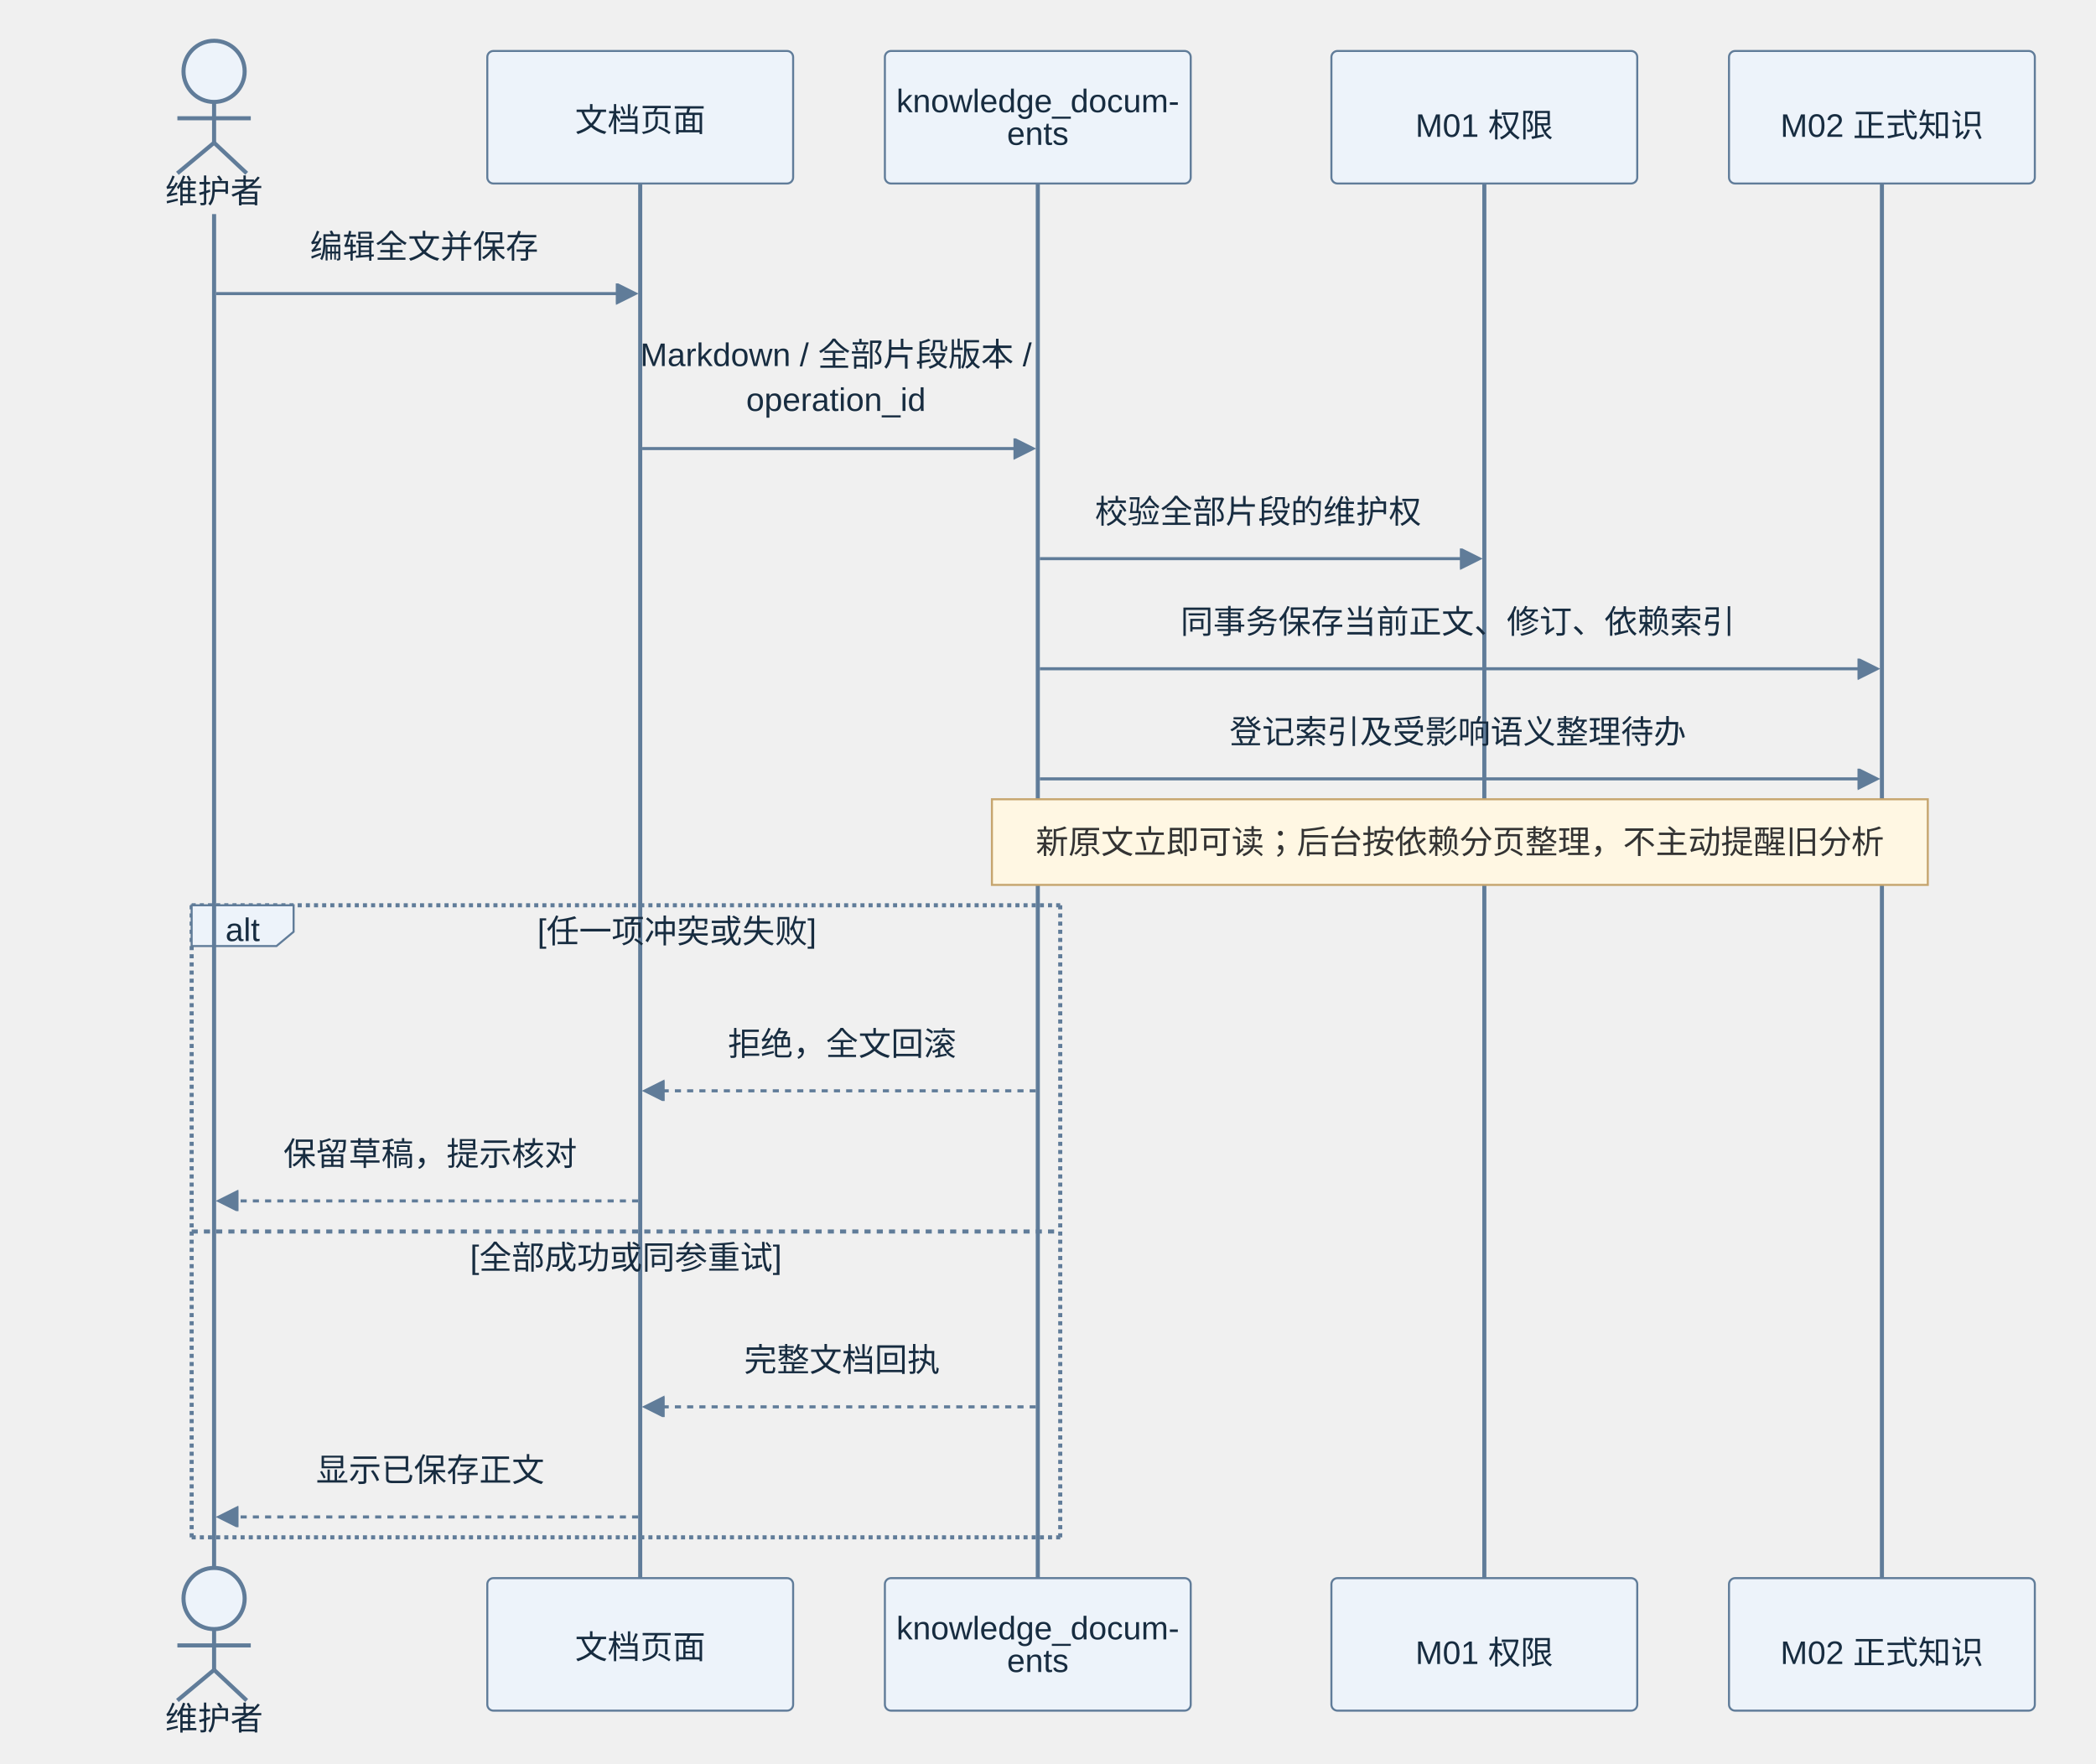
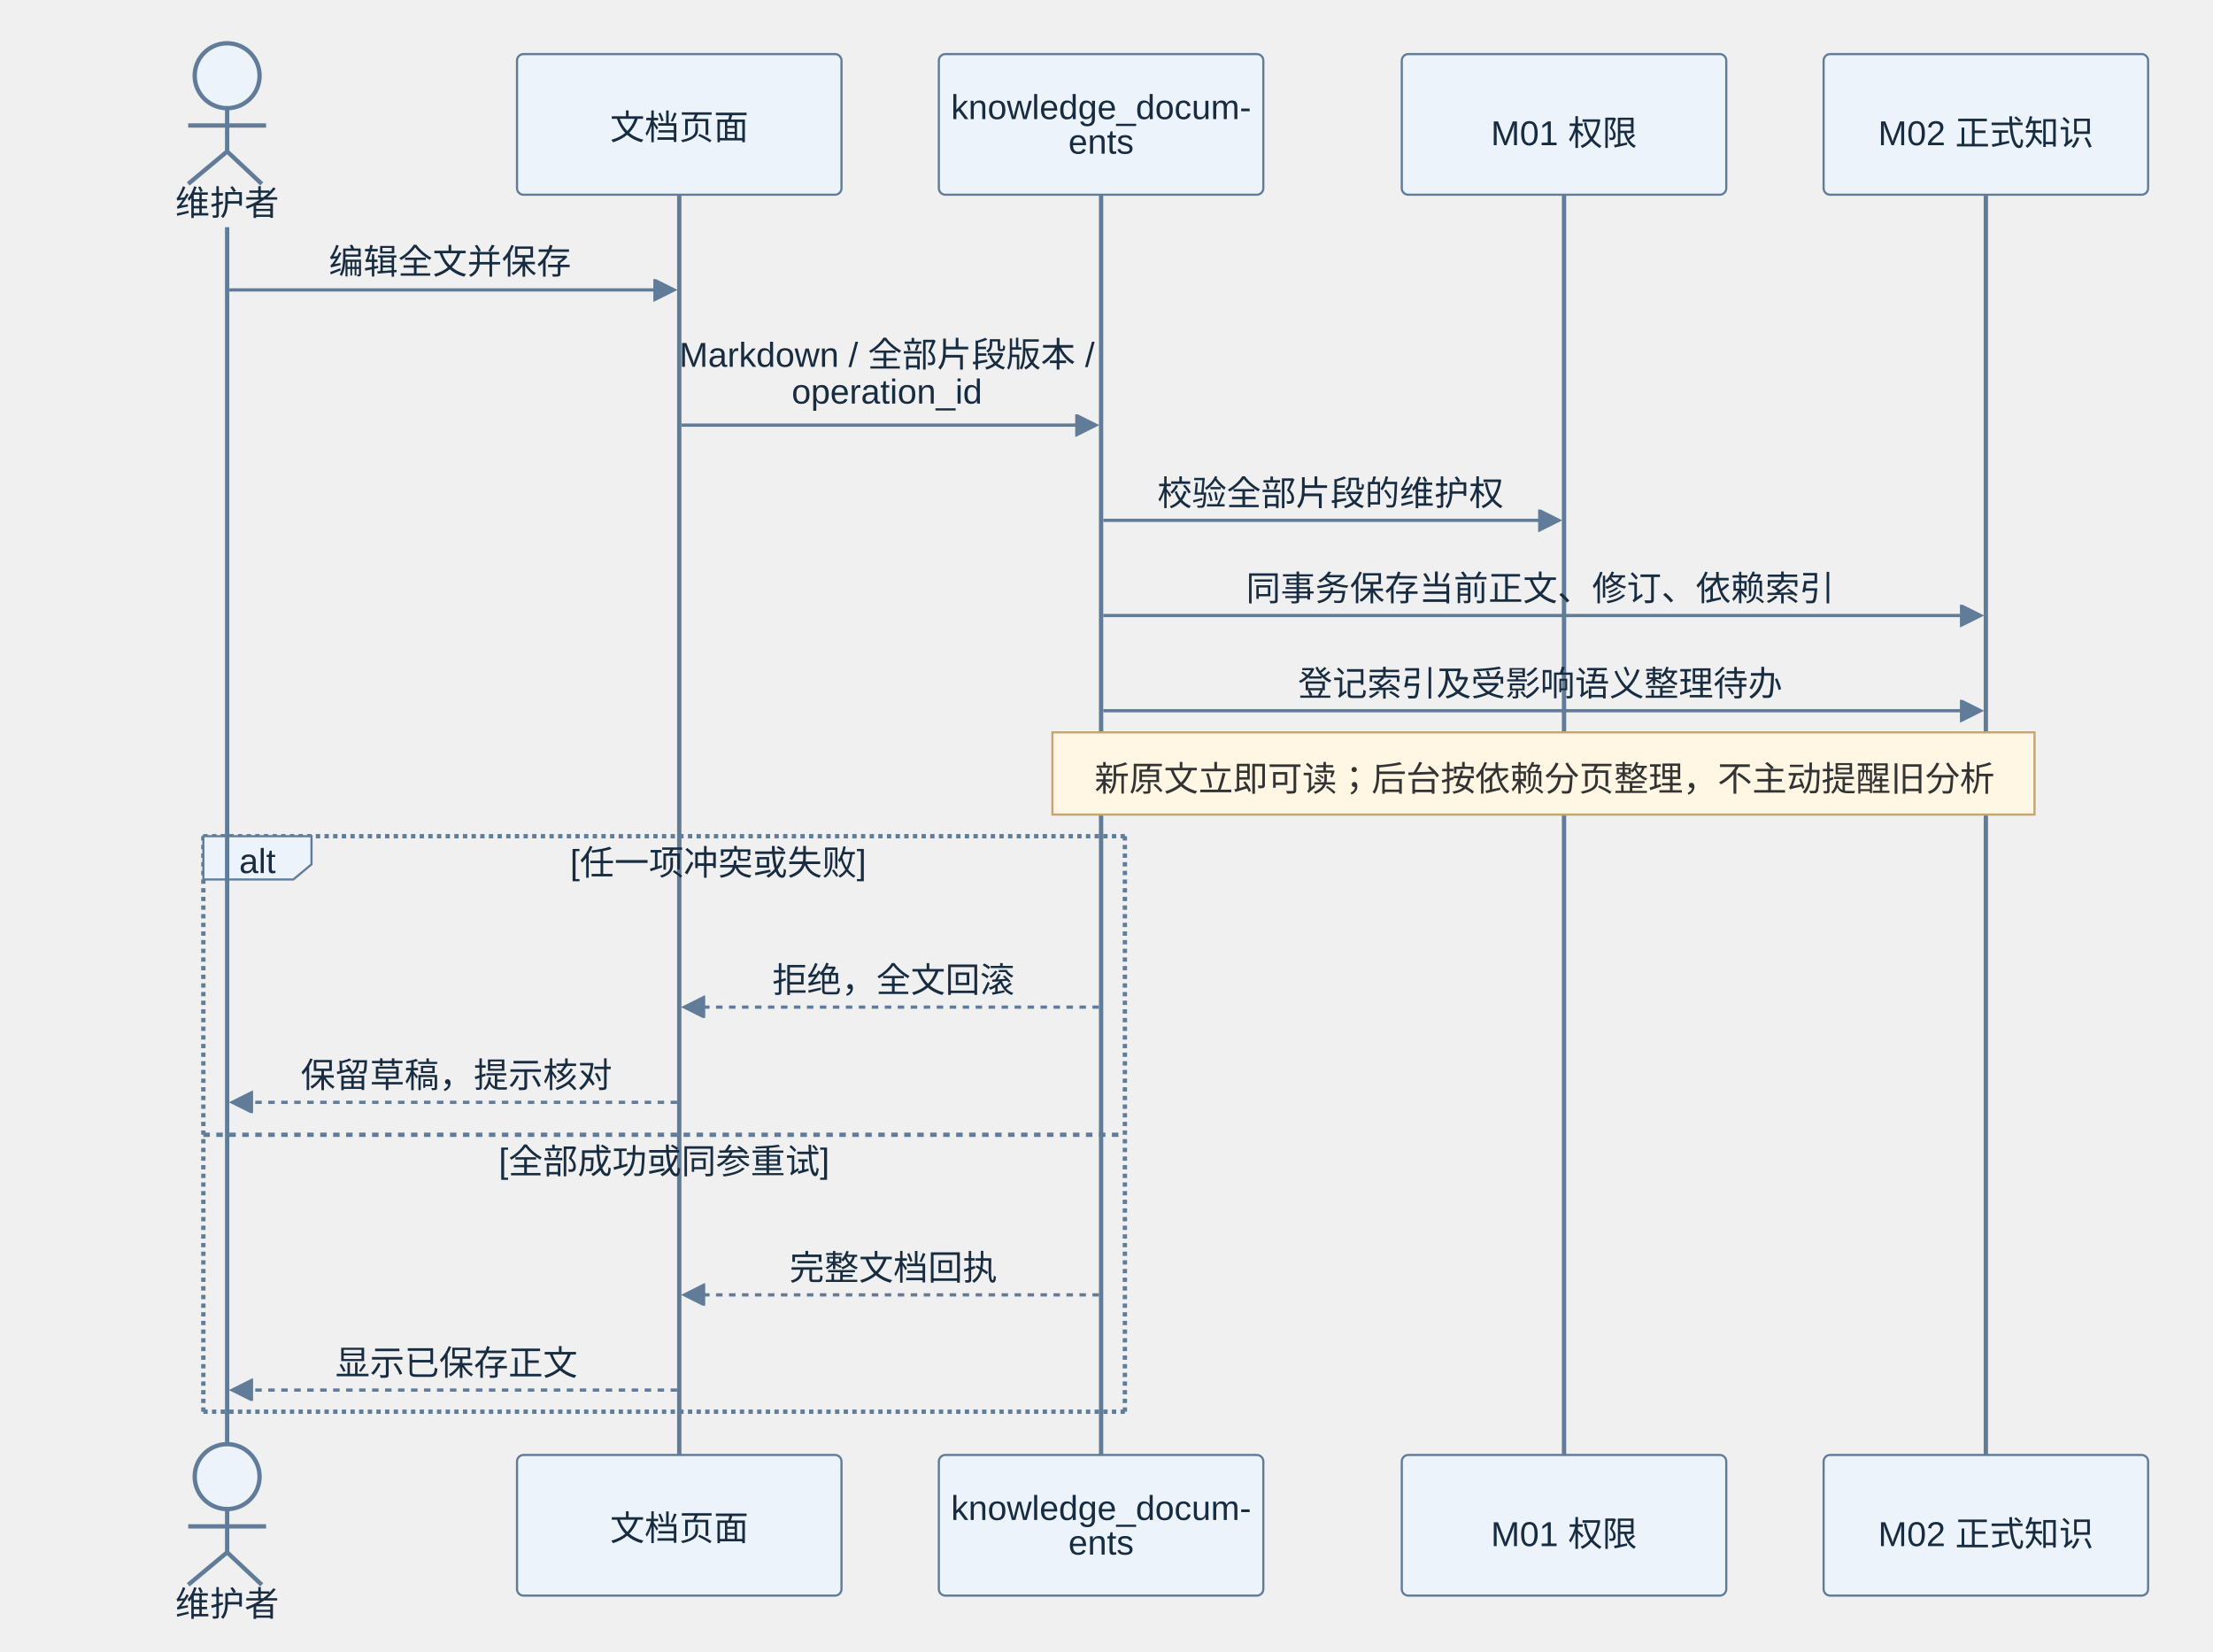
- <svg xmlns="http://www.w3.org/2000/svg" aria-roledescription="sequence" role="graphics-document document" viewBox="-30 -25 1028 865" height="865" width="1028" id="diagramV04">
+ <svg xmlns="http://www.w3.org/2000/svg" aria-roledescription="sequence" role="graphics-document document" viewBox="-30 -25 1023 763.5" height="763.5" width="1023" id="diagramV04">
  <g>
-     <rect class="actor actor-bottom" ry="3" rx="3" name="K" height="65" width="150" stroke="#666" fill="#eaeaea" y="749" x="818" />
-     <text style="text-anchor: middle; font-size: 16px; font-weight: 400; font-family: &quot;PingFang SC&quot;, &quot;Microsoft YaHei&quot;, Arial, sans-serif;" class="actor" alignment-baseline="central" dominant-baseline="central" y="781.5" x="893">
-       <tspan dy="0" x="893">M02 正式知识</tspan>
+     <rect class="actor actor-bottom" ry="3" rx="3" name="K" height="65" width="150" stroke="#666" fill="#eaeaea" y="647.5" x="813" />
+     <text style="text-anchor: middle; font-size: 16px; font-weight: 400; font-family: &quot;PingFang SC&quot;, &quot;Microsoft YaHei&quot;, Arial, sans-serif;" class="actor" alignment-baseline="central" dominant-baseline="central" y="680" x="888">
+       <tspan dy="0" x="888">M02 正式知识</tspan>
    </text>
  </g>
  <g>
-     <rect class="actor actor-bottom" ry="3" rx="3" name="A" height="65" width="150" stroke="#666" fill="#eaeaea" y="749" x="623" />
-     <text style="text-anchor: middle; font-size: 16px; font-weight: 400; font-family: &quot;PingFang SC&quot;, &quot;Microsoft YaHei&quot;, Arial, sans-serif;" class="actor" alignment-baseline="central" dominant-baseline="central" y="781.5" x="698">
-       <tspan dy="0" x="698">M01 权限</tspan>
+     <rect class="actor actor-bottom" ry="3" rx="3" name="A" height="65" width="150" stroke="#666" fill="#eaeaea" y="647.5" x="618" />
+     <text style="text-anchor: middle; font-size: 16px; font-weight: 400; font-family: &quot;PingFang SC&quot;, &quot;Microsoft YaHei&quot;, Arial, sans-serif;" class="actor" alignment-baseline="central" dominant-baseline="central" y="680" x="693">
+       <tspan dy="0" x="693">M01 权限</tspan>
    </text>
  </g>
  <g>
-     <rect class="actor actor-bottom" ry="3" rx="3" name="C" height="65" width="150" stroke="#666" fill="#eaeaea" y="749" x="404" />
-     <text style="text-anchor: middle; font-size: 16px; font-weight: 400; font-family: &quot;PingFang SC&quot;, &quot;Microsoft YaHei&quot;, Arial, sans-serif;" class="actor" alignment-baseline="central" dominant-baseline="central" y="781.5" x="479">
+     <rect class="actor actor-bottom" ry="3" rx="3" name="C" height="65" width="150" stroke="#666" fill="#eaeaea" y="647.5" x="404" />
+     <text style="text-anchor: middle; font-size: 16px; font-weight: 400; font-family: &quot;PingFang SC&quot;, &quot;Microsoft YaHei&quot;, Arial, sans-serif;" class="actor" alignment-baseline="central" dominant-baseline="central" y="680" x="479">
      <tspan dy="-8" x="479">knowledge_docum-</tspan>
    </text>
-     <text style="text-anchor: middle; font-size: 16px; font-weight: 400; font-family: &quot;PingFang SC&quot;, &quot;Microsoft YaHei&quot;, Arial, sans-serif;" class="actor" alignment-baseline="central" dominant-baseline="central" y="781.5" x="479">
+     <text style="text-anchor: middle; font-size: 16px; font-weight: 400; font-family: &quot;PingFang SC&quot;, &quot;Microsoft YaHei&quot;, Arial, sans-serif;" class="actor" alignment-baseline="central" dominant-baseline="central" y="680" x="479">
      <tspan dy="8" x="479">ents</tspan>
    </text>
  </g>
  <g>
-     <rect class="actor actor-bottom" ry="3" rx="3" name="W" height="65" width="150" stroke="#666" fill="#eaeaea" y="749" x="209" />
-     <text style="text-anchor: middle; font-size: 16px; font-weight: 400; font-family: &quot;PingFang SC&quot;, &quot;Microsoft YaHei&quot;, Arial, sans-serif;" class="actor" alignment-baseline="central" dominant-baseline="central" y="781.5" x="284">
+     <rect class="actor actor-bottom" ry="3" rx="3" name="W" height="65" width="150" stroke="#666" fill="#eaeaea" y="647.5" x="209" />
+     <text style="text-anchor: middle; font-size: 16px; font-weight: 400; font-family: &quot;PingFang SC&quot;, &quot;Microsoft YaHei&quot;, Arial, sans-serif;" class="actor" alignment-baseline="central" dominant-baseline="central" y="680" x="284">
      <tspan dy="0" x="284">文档页面</tspan>
    </text>
  </g>
  <g>
-     <line stroke="#999" stroke-width="0.5px" class="200" y2="749" x2="893" y1="5" x1="893" id="actor12" />
+     <line stroke="#999" stroke-width="0.5px" class="200" y2="647.5" x2="888" y1="5" x1="888" id="actor12" />
    <g id="root-12">
-       <rect class="actor actor-top" ry="3" rx="3" name="K" height="65" width="150" stroke="#666" fill="#eaeaea" y="0" x="818" />
-       <text style="text-anchor: middle; font-size: 16px; font-weight: 400; font-family: &quot;PingFang SC&quot;, &quot;Microsoft YaHei&quot;, Arial, sans-serif;" class="actor" alignment-baseline="central" dominant-baseline="central" y="32.5" x="893">
-         <tspan dy="0" x="893">M02 正式知识</tspan>
+       <rect class="actor actor-top" ry="3" rx="3" name="K" height="65" width="150" stroke="#666" fill="#eaeaea" y="0" x="813" />
+       <text style="text-anchor: middle; font-size: 16px; font-weight: 400; font-family: &quot;PingFang SC&quot;, &quot;Microsoft YaHei&quot;, Arial, sans-serif;" class="actor" alignment-baseline="central" dominant-baseline="central" y="32.5" x="888">
+         <tspan dy="0" x="888">M02 正式知识</tspan>
      </text>
    </g>
  </g>
  <g>
-     <line stroke="#999" stroke-width="0.5px" class="200" y2="749" x2="698" y1="5" x1="698" id="actor11" />
+     <line stroke="#999" stroke-width="0.5px" class="200" y2="647.5" x2="693" y1="5" x1="693" id="actor11" />
    <g id="root-11">
-       <rect class="actor actor-top" ry="3" rx="3" name="A" height="65" width="150" stroke="#666" fill="#eaeaea" y="0" x="623" />
-       <text style="text-anchor: middle; font-size: 16px; font-weight: 400; font-family: &quot;PingFang SC&quot;, &quot;Microsoft YaHei&quot;, Arial, sans-serif;" class="actor" alignment-baseline="central" dominant-baseline="central" y="32.5" x="698">
-         <tspan dy="0" x="698">M01 权限</tspan>
+       <rect class="actor actor-top" ry="3" rx="3" name="A" height="65" width="150" stroke="#666" fill="#eaeaea" y="0" x="618" />
+       <text style="text-anchor: middle; font-size: 16px; font-weight: 400; font-family: &quot;PingFang SC&quot;, &quot;Microsoft YaHei&quot;, Arial, sans-serif;" class="actor" alignment-baseline="central" dominant-baseline="central" y="32.5" x="693">
+         <tspan dy="0" x="693">M01 权限</tspan>
      </text>
    </g>
  </g>
  <g>
-     <line stroke="#999" stroke-width="0.5px" class="200" y2="749" x2="479" y1="5" x1="479" id="actor10" />
+     <line stroke="#999" stroke-width="0.5px" class="200" y2="647.5" x2="479" y1="5" x1="479" id="actor10" />
    <g id="root-10">
      <rect class="actor actor-top" ry="3" rx="3" name="C" height="65" width="150" stroke="#666" fill="#eaeaea" y="0" x="404" />
      <text style="text-anchor: middle; font-size: 16px; font-weight: 400; font-family: &quot;PingFang SC&quot;, &quot;Microsoft YaHei&quot;, Arial, sans-serif;" class="actor" alignment-baseline="central" dominant-baseline="central" y="32.5" x="479">
        <tspan dy="-8" x="479">knowledge_docum-</tspan>
      </text>
      <text style="text-anchor: middle; font-size: 16px; font-weight: 400; font-family: &quot;PingFang SC&quot;, &quot;Microsoft YaHei&quot;, Arial, sans-serif;" class="actor" alignment-baseline="central" dominant-baseline="central" y="32.5" x="479">
        <tspan dy="8" x="479">ents</tspan>
      </text>
    </g>
  </g>
  <g>
-     <line stroke="#999" stroke-width="0.5px" class="200" y2="749" x2="284" y1="5" x1="284" id="actor9" />
+     <line stroke="#999" stroke-width="0.5px" class="200" y2="647.5" x2="284" y1="5" x1="284" id="actor9" />
    <g id="root-9">
      <rect class="actor actor-top" ry="3" rx="3" name="W" height="65" width="150" stroke="#666" fill="#eaeaea" y="0" x="209" />
      <text style="text-anchor: middle; font-size: 16px; font-weight: 400; font-family: &quot;PingFang SC&quot;, &quot;Microsoft YaHei&quot;, Arial, sans-serif;" class="actor" alignment-baseline="central" dominant-baseline="central" y="32.5" x="284">
        <tspan dy="0" x="284">文档页面</tspan>
      </text>
    </g>
  </g>
  <style>#diagramV04{font-family:PingFang SC,Microsoft YaHei,Arial,sans-serif;font-size:17px;fill:#172c40;}#diagramV04 .error-icon{fill:#ffffff;}#diagramV04 .error-text{fill:#000000;stroke:#000000;}#diagramV04 .edge-thickness-normal{stroke-width:2px;}#diagramV04 .edge-thickness-thick{stroke-width:3.5px;}#diagramV04 .edge-pattern-solid{stroke-dasharray:0;}#diagramV04 .edge-pattern-dashed{stroke-dasharray:3;}#diagramV04 .edge-pattern-dotted{stroke-dasharray:2;}#diagramV04 .marker{fill:#617387;stroke:#617387;}#diagramV04 .marker.cross{stroke:#617387;}#diagramV04 svg{font-family:PingFang SC,Microsoft YaHei,Arial,sans-serif;font-size:17px;}#diagramV04 .actor{stroke:#607c99;fill:#edf3fa;}#diagramV04 text.actor&gt;tspan{fill:#172c40;stroke:none;}#diagramV04 .actor-line{stroke:grey;}#diagramV04 .messageLine0{stroke-width:1.5;stroke-dasharray:none;stroke:#607c99;}#diagramV04 .messageLine1{stroke-width:1.5;stroke-dasharray:2,2;stroke:#607c99;}#diagramV04 #arrowhead path{fill:#607c99;stroke:#607c99;}#diagramV04 .sequenceNumber{fill:#9e8c78;}#diagramV04 #sequencenumber{fill:#607c99;}#diagramV04 #crosshead path{fill:#607c99;stroke:#607c99;}#diagramV04 .messageText{fill:#172c40;stroke:none;}#diagramV04 .labelBox{stroke:#607c99;fill:#edf3fa;}#diagramV04 .labelText,#diagramV04 .labelText&gt;tspan{fill:#172c40;stroke:none;}#diagramV04 .loopText,#diagramV04 .loopText&gt;tspan{fill:#172c40;stroke:none;}#diagramV04 .loopLine{stroke-width:2px;stroke-dasharray:2,2;stroke:#607c99;fill:#607c99;}#diagramV04 .note{stroke:#c6a56e;fill:#fff7e3;}#diagramV04 .noteText,#diagramV04 .noteText&gt;tspan{fill:#333;stroke:none;}#diagramV04 .activation0{fill:#f5f8fb;stroke:hsl(210, 42.857%, 87.255%);}#diagramV04 .activation1{fill:#f5f8fb;stroke:hsl(210, 42.857%, 87.255%);}#diagramV04 .activation2{fill:#f5f8fb;stroke:hsl(210, 42.857%, 87.255%);}#diagramV04 .actorPopupMenu{position:absolute;}#diagramV04 .actorPopupMenuPanel{position:absolute;fill:#edf3fa;box-shadow:0px 8px 16px 0px rgba(0,0,0,0.2);filter:drop-shadow(3px 5px 2px rgb(0 0 0 / 0.4));}#diagramV04 .actor-man line{stroke:#607c99;fill:#edf3fa;}#diagramV04 .actor-man circle,#diagramV04 line{stroke:#607c99;fill:#edf3fa;stroke-width:2px;}#diagramV04 :root{--mermaid-font-family:PingFang SC,Microsoft YaHei,Arial,sans-serif;}</style>
  <g />
  <defs>
    <symbol height="24" width="24" id="computer">
      <path d="M2 2v13h20v-13h-20zm18 11h-16v-9h16v9zm-10.228 6l.466-1h3.524l.467 1h-4.457zm14.228 3h-24l2-6h2.104l-1.33 4h18.45l-1.297-4h2.073l2 6zm-5-10h-14v-7h14v7z" transform="scale(.5)" />
    </symbol>
  </defs>
  <defs>
    <symbol clip-rule="evenodd" fill-rule="evenodd" id="database">
      <path d="M12.258.001l.256.004.255.005.253.008.251.01.249.012.247.015.246.016.242.019.241.02.239.023.236.024.233.027.231.028.229.031.225.032.223.034.22.036.217.038.214.04.211.041.208.043.205.045.201.046.198.048.194.05.191.051.187.053.183.054.18.056.175.057.172.059.168.06.163.061.16.063.155.064.15.066.074.033.073.033.071.034.07.034.069.035.068.035.067.035.066.035.064.036.064.036.062.036.06.036.06.037.058.037.058.037.055.038.055.038.053.038.052.038.051.039.05.039.048.039.047.039.045.04.044.04.043.04.041.04.04.041.039.041.037.041.036.041.034.041.033.042.032.042.03.042.029.042.027.042.026.043.024.043.023.043.021.043.02.043.018.044.017.043.015.044.013.044.012.044.011.045.009.044.007.045.006.045.004.045.002.045.001.045v17l-.001.045-.002.045-.004.045-.006.045-.007.045-.009.044-.011.045-.012.044-.013.044-.015.044-.017.043-.018.044-.02.043-.021.043-.023.043-.024.043-.026.043-.027.042-.029.042-.03.042-.032.042-.033.042-.034.041-.036.041-.037.041-.039.041-.04.041-.041.04-.043.04-.044.04-.045.04-.047.039-.048.039-.05.039-.051.039-.052.038-.053.038-.055.038-.055.038-.058.037-.058.037-.06.037-.06.036-.062.036-.064.036-.064.036-.066.035-.067.035-.068.035-.069.035-.07.034-.071.034-.073.033-.074.033-.15.066-.155.064-.16.063-.163.061-.168.06-.172.059-.175.057-.18.056-.183.054-.187.053-.191.051-.194.05-.198.048-.201.046-.205.045-.208.043-.211.041-.214.04-.217.038-.22.036-.223.034-.225.032-.229.031-.231.028-.233.027-.236.024-.239.023-.241.02-.242.019-.246.016-.247.015-.249.012-.251.01-.253.008-.255.005-.256.004-.258.001-.258-.001-.256-.004-.255-.005-.253-.008-.251-.01-.249-.012-.247-.015-.245-.016-.243-.019-.241-.02-.238-.023-.236-.024-.234-.027-.231-.028-.228-.031-.226-.032-.223-.034-.22-.036-.217-.038-.214-.04-.211-.041-.208-.043-.204-.045-.201-.046-.198-.048-.195-.05-.19-.051-.187-.053-.184-.054-.179-.056-.176-.057-.172-.059-.167-.06-.164-.061-.159-.063-.155-.064-.151-.066-.074-.033-.072-.033-.072-.034-.07-.034-.069-.035-.068-.035-.067-.035-.066-.035-.064-.036-.063-.036-.062-.036-.061-.036-.06-.037-.058-.037-.057-.037-.056-.038-.055-.038-.053-.038-.052-.038-.051-.039-.049-.039-.049-.039-.046-.039-.046-.04-.044-.04-.043-.04-.041-.04-.04-.041-.039-.041-.037-.041-.036-.041-.034-.041-.033-.042-.032-.042-.03-.042-.029-.042-.027-.042-.026-.043-.024-.043-.023-.043-.021-.043-.02-.043-.018-.044-.017-.043-.015-.044-.013-.044-.012-.044-.011-.045-.009-.044-.007-.045-.006-.045-.004-.045-.002-.045-.001-.045v-17l.001-.045.002-.045.004-.045.006-.045.007-.045.009-.044.011-.045.012-.044.013-.044.015-.044.017-.043.018-.044.02-.043.021-.043.023-.043.024-.043.026-.043.027-.042.029-.042.03-.042.032-.042.033-.042.034-.041.036-.041.037-.041.039-.041.04-.041.041-.04.043-.04.044-.04.046-.04.046-.039.049-.039.049-.039.051-.039.052-.038.053-.038.055-.038.056-.038.057-.037.058-.037.06-.037.061-.036.062-.036.063-.036.064-.036.066-.035.067-.035.068-.035.069-.035.07-.034.072-.034.072-.033.074-.033.151-.066.155-.064.159-.063.164-.061.167-.06.172-.059.176-.057.179-.056.184-.054.187-.053.19-.051.195-.05.198-.048.201-.046.204-.045.208-.043.211-.041.214-.04.217-.038.22-.036.223-.034.226-.032.228-.031.231-.028.234-.027.236-.024.238-.023.241-.02.243-.019.245-.016.247-.015.249-.012.251-.01.253-.008.255-.005.256-.004.258-.001.258.001zm-9.258 20.499v.01l.001.021.003.021.004.022.005.021.006.022.007.022.009.023.01.022.011.023.012.023.013.023.015.023.016.024.017.023.018.024.019.024.021.024.022.025.023.024.024.025.052.049.056.05.061.051.066.051.07.051.075.051.079.052.084.052.088.052.092.052.097.052.102.051.105.052.11.052.114.051.119.051.123.051.127.05.131.05.135.05.139.048.144.049.147.047.152.047.155.047.16.045.163.045.167.043.171.043.176.041.178.041.183.039.187.039.19.037.194.035.197.035.202.033.204.031.209.03.212.029.216.027.219.025.222.024.226.021.23.02.233.018.236.016.24.015.243.012.246.01.249.008.253.005.256.004.259.001.26-.001.257-.004.254-.005.25-.008.247-.011.244-.012.241-.014.237-.016.233-.018.231-.021.226-.021.224-.024.22-.026.216-.027.212-.028.21-.031.205-.031.202-.034.198-.034.194-.036.191-.037.187-.039.183-.04.179-.04.175-.042.172-.043.168-.044.163-.045.16-.046.155-.046.152-.047.148-.048.143-.049.139-.049.136-.05.131-.05.126-.05.123-.051.118-.052.114-.051.11-.052.106-.052.101-.052.096-.052.092-.052.088-.053.083-.051.079-.052.074-.052.07-.051.065-.051.06-.051.056-.05.051-.05.023-.024.023-.025.021-.024.02-.024.019-.024.018-.024.017-.024.015-.023.014-.024.013-.023.012-.023.01-.023.01-.022.008-.022.006-.022.006-.022.004-.022.004-.021.001-.021.001-.021v-4.127l-.077.055-.08.053-.083.054-.085.053-.087.052-.09.052-.093.051-.095.05-.097.05-.1.049-.102.049-.105.048-.106.047-.109.047-.111.046-.114.045-.115.045-.118.044-.12.043-.122.042-.124.042-.126.041-.128.04-.13.04-.132.038-.134.038-.135.037-.138.037-.139.035-.142.035-.143.034-.144.033-.147.032-.148.031-.15.03-.151.03-.153.029-.154.027-.156.027-.158.026-.159.025-.161.024-.162.023-.163.022-.165.021-.166.02-.167.019-.169.018-.169.017-.171.016-.173.015-.173.014-.175.013-.175.012-.177.011-.178.01-.179.008-.179.008-.181.006-.182.005-.182.004-.184.003-.184.002h-.37l-.184-.002-.184-.003-.182-.004-.182-.005-.181-.006-.179-.008-.179-.008-.178-.01-.176-.011-.176-.012-.175-.013-.173-.014-.172-.015-.171-.016-.17-.017-.169-.018-.167-.019-.166-.02-.165-.021-.163-.022-.162-.023-.161-.024-.159-.025-.157-.026-.156-.027-.155-.027-.153-.029-.151-.03-.15-.03-.148-.031-.146-.032-.145-.033-.143-.034-.141-.035-.14-.035-.137-.037-.136-.037-.134-.038-.132-.038-.13-.04-.128-.04-.126-.041-.124-.042-.122-.042-.12-.044-.117-.043-.116-.045-.113-.045-.112-.046-.109-.047-.106-.047-.105-.048-.102-.049-.1-.049-.097-.05-.095-.05-.093-.052-.09-.051-.087-.052-.085-.053-.083-.054-.08-.054-.077-.054v4.127zm0-5.654v.011l.001.021.003.021.004.021.005.022.006.022.007.022.009.022.01.022.011.023.012.023.013.023.015.024.016.023.017.024.018.024.019.024.021.024.022.024.023.025.024.024.052.05.056.05.061.05.066.051.07.051.075.052.079.051.084.052.088.052.092.052.097.052.102.052.105.052.11.051.114.051.119.052.123.05.127.051.131.05.135.049.139.049.144.048.147.048.152.047.155.046.16.045.163.045.167.044.171.042.176.042.178.04.183.04.187.038.19.037.194.036.197.034.202.033.204.032.209.03.212.028.216.027.219.025.222.024.226.022.23.02.233.018.236.016.24.014.243.012.246.01.249.008.253.006.256.003.259.001.26-.001.257-.003.254-.006.25-.008.247-.01.244-.012.241-.015.237-.016.233-.018.231-.02.226-.022.224-.024.22-.025.216-.027.212-.029.21-.03.205-.032.202-.033.198-.035.194-.036.191-.037.187-.039.183-.039.179-.041.175-.042.172-.043.168-.044.163-.045.16-.045.155-.047.152-.047.148-.048.143-.048.139-.05.136-.049.131-.05.126-.051.123-.051.118-.051.114-.052.11-.052.106-.052.101-.052.096-.052.092-.052.088-.052.083-.052.079-.052.074-.051.07-.052.065-.051.06-.05.056-.051.051-.049.023-.025.023-.024.021-.025.02-.024.019-.024.018-.024.017-.024.015-.023.014-.023.013-.024.012-.022.01-.023.01-.023.008-.022.006-.022.006-.022.004-.021.004-.022.001-.021.001-.021v-4.139l-.077.054-.08.054-.083.054-.085.052-.087.053-.09.051-.093.051-.095.051-.097.05-.1.049-.102.049-.105.048-.106.047-.109.047-.111.046-.114.045-.115.044-.118.044-.12.044-.122.042-.124.042-.126.041-.128.04-.13.039-.132.039-.134.038-.135.037-.138.036-.139.036-.142.035-.143.033-.144.033-.147.033-.148.031-.15.03-.151.03-.153.028-.154.028-.156.027-.158.026-.159.025-.161.024-.162.023-.163.022-.165.021-.166.02-.167.019-.169.018-.169.017-.171.016-.173.015-.173.014-.175.013-.175.012-.177.011-.178.009-.179.009-.179.007-.181.007-.182.005-.182.004-.184.003-.184.002h-.37l-.184-.002-.184-.003-.182-.004-.182-.005-.181-.007-.179-.007-.179-.009-.178-.009-.176-.011-.176-.012-.175-.013-.173-.014-.172-.015-.171-.016-.17-.017-.169-.018-.167-.019-.166-.02-.165-.021-.163-.022-.162-.023-.161-.024-.159-.025-.157-.026-.156-.027-.155-.028-.153-.028-.151-.03-.15-.03-.148-.031-.146-.033-.145-.033-.143-.033-.141-.035-.14-.036-.137-.036-.136-.037-.134-.038-.132-.039-.13-.039-.128-.04-.126-.041-.124-.042-.122-.043-.12-.043-.117-.044-.116-.044-.113-.046-.112-.046-.109-.046-.106-.047-.105-.048-.102-.049-.1-.049-.097-.05-.095-.051-.093-.051-.09-.051-.087-.053-.085-.052-.083-.054-.08-.054-.077-.054v4.139zm0-5.666v.011l.001.02.003.022.004.021.005.022.006.021.007.022.009.023.01.022.011.023.012.023.013.023.015.023.016.024.017.024.018.023.019.024.021.025.022.024.023.024.024.025.052.05.056.05.061.05.066.051.07.051.075.052.079.051.084.052.088.052.092.052.097.052.102.052.105.051.11.052.114.051.119.051.123.051.127.05.131.05.135.05.139.049.144.048.147.048.152.047.155.046.16.045.163.045.167.043.171.043.176.042.178.04.183.04.187.038.19.037.194.036.197.034.202.033.204.032.209.03.212.028.216.027.219.025.222.024.226.021.23.02.233.018.236.017.24.014.243.012.246.01.249.008.253.006.256.003.259.001.26-.001.257-.003.254-.006.25-.008.247-.01.244-.013.241-.014.237-.016.233-.018.231-.02.226-.022.224-.024.22-.025.216-.027.212-.029.21-.03.205-.032.202-.033.198-.035.194-.036.191-.037.187-.039.183-.039.179-.041.175-.042.172-.043.168-.044.163-.045.16-.045.155-.047.152-.047.148-.048.143-.049.139-.049.136-.049.131-.051.126-.05.123-.051.118-.052.114-.051.11-.052.106-.052.101-.052.096-.052.092-.052.088-.052.083-.052.079-.052.074-.052.07-.051.065-.051.06-.051.056-.05.051-.049.023-.025.023-.025.021-.024.02-.024.019-.024.018-.024.017-.024.015-.023.014-.024.013-.023.012-.023.01-.022.01-.023.008-.022.006-.022.006-.022.004-.022.004-.021.001-.021.001-.021v-4.153l-.077.054-.08.054-.083.053-.085.053-.087.053-.09.051-.093.051-.095.051-.097.05-.1.049-.102.048-.105.048-.106.048-.109.046-.111.046-.114.046-.115.044-.118.044-.12.043-.122.043-.124.042-.126.041-.128.04-.13.039-.132.039-.134.038-.135.037-.138.036-.139.036-.142.034-.143.034-.144.033-.147.032-.148.032-.15.03-.151.03-.153.028-.154.028-.156.027-.158.026-.159.024-.161.024-.162.023-.163.023-.165.021-.166.02-.167.019-.169.018-.169.017-.171.016-.173.015-.173.014-.175.013-.175.012-.177.01-.178.01-.179.009-.179.007-.181.006-.182.006-.182.004-.184.003-.184.001-.185.001-.185-.001-.184-.001-.184-.003-.182-.004-.182-.006-.181-.006-.179-.007-.179-.009-.178-.01-.176-.01-.176-.012-.175-.013-.173-.014-.172-.015-.171-.016-.17-.017-.169-.018-.167-.019-.166-.02-.165-.021-.163-.023-.162-.023-.161-.024-.159-.024-.157-.026-.156-.027-.155-.028-.153-.028-.151-.03-.15-.03-.148-.032-.146-.032-.145-.033-.143-.034-.141-.034-.14-.036-.137-.036-.136-.037-.134-.038-.132-.039-.13-.039-.128-.041-.126-.041-.124-.041-.122-.043-.12-.043-.117-.044-.116-.044-.113-.046-.112-.046-.109-.046-.106-.048-.105-.048-.102-.048-.1-.05-.097-.049-.095-.051-.093-.051-.09-.052-.087-.052-.085-.053-.083-.053-.08-.054-.077-.054v4.153zm8.74-8.179l-.257.004-.254.005-.25.008-.247.011-.244.012-.241.014-.237.016-.233.018-.231.021-.226.022-.224.023-.22.026-.216.027-.212.028-.21.031-.205.032-.202.033-.198.034-.194.036-.191.038-.187.038-.183.04-.179.041-.175.042-.172.043-.168.043-.163.045-.16.046-.155.046-.152.048-.148.048-.143.048-.139.049-.136.05-.131.05-.126.051-.123.051-.118.051-.114.052-.11.052-.106.052-.101.052-.096.052-.092.052-.088.052-.083.052-.079.052-.074.051-.07.052-.065.051-.06.05-.056.05-.051.05-.023.025-.023.024-.021.024-.02.025-.019.024-.018.024-.017.023-.015.024-.014.023-.013.023-.012.023-.01.023-.01.022-.008.022-.006.023-.006.021-.004.022-.004.021-.001.021-.001.021.001.021.001.021.004.021.004.022.006.021.006.023.008.022.01.022.01.023.012.023.013.023.014.023.015.024.017.023.018.024.019.024.02.025.021.024.023.024.023.025.051.05.056.05.06.05.065.051.07.052.074.051.079.052.083.052.088.052.092.052.096.052.101.052.106.052.11.052.114.052.118.051.123.051.126.051.131.05.136.05.139.049.143.048.148.048.152.048.155.046.16.046.163.045.168.043.172.043.175.042.179.041.183.04.187.038.191.038.194.036.198.034.202.033.205.032.21.031.212.028.216.027.22.026.224.023.226.022.231.021.233.018.237.016.241.014.244.012.247.011.25.008.254.005.257.004.26.001.26-.001.257-.004.254-.005.25-.008.247-.011.244-.012.241-.014.237-.016.233-.018.231-.021.226-.022.224-.023.22-.026.216-.027.212-.028.21-.031.205-.032.202-.033.198-.034.194-.036.191-.038.187-.038.183-.04.179-.041.175-.042.172-.043.168-.043.163-.045.16-.046.155-.046.152-.048.148-.048.143-.048.139-.049.136-.05.131-.05.126-.051.123-.051.118-.051.114-.052.11-.052.106-.052.101-.052.096-.052.092-.052.088-.052.083-.052.079-.052.074-.051.07-.052.065-.051.06-.05.056-.05.051-.05.023-.025.023-.024.021-.024.02-.025.019-.024.018-.024.017-.023.015-.024.014-.023.013-.023.012-.023.01-.023.01-.022.008-.022.006-.023.006-.021.004-.022.004-.021.001-.021.001-.021-.001-.021-.001-.021-.004-.021-.004-.022-.006-.021-.006-.023-.008-.022-.01-.022-.01-.023-.012-.023-.013-.023-.014-.023-.015-.024-.017-.023-.018-.024-.019-.024-.02-.025-.021-.024-.023-.024-.023-.025-.051-.05-.056-.05-.06-.05-.065-.051-.07-.052-.074-.051-.079-.052-.083-.052-.088-.052-.092-.052-.096-.052-.101-.052-.106-.052-.11-.052-.114-.052-.118-.051-.123-.051-.126-.051-.131-.05-.136-.05-.139-.049-.143-.048-.148-.048-.152-.048-.155-.046-.16-.046-.163-.045-.168-.043-.172-.043-.175-.042-.179-.041-.183-.04-.187-.038-.191-.038-.194-.036-.198-.034-.202-.033-.205-.032-.21-.031-.212-.028-.216-.027-.22-.026-.224-.023-.226-.022-.231-.021-.233-.018-.237-.016-.241-.014-.244-.012-.247-.011-.25-.008-.254-.005-.257-.004-.26-.001-.26.001z" transform="scale(.5)" />
    </symbol>
  </defs>
  <defs>
    <symbol height="24" width="24" id="clock">
      <path d="M12 2c5.514 0 10 4.486 10 10s-4.486 10-10 10-10-4.486-10-10 4.486-10 10-10zm0-2c-6.627 0-12 5.373-12 12s5.373 12 12 12 12-5.373 12-12-5.373-12-12-12zm5.848 12.459c.202.038.202.333.001.372-1.907.361-6.045 1.111-6.547 1.111-.719 0-1.301-.582-1.301-1.301 0-.512.77-5.447 1.125-7.445.034-.192.312-.181.343.014l.985 6.238 5.394 1.011z" transform="scale(.5)" />
    </symbol>
  </defs>
  <defs>
    <marker orient="auto" markerHeight="12" markerWidth="12" markerUnits="userSpaceOnUse" refY="5" refX="7.9" id="arrowhead">
      <path d="M 0 0 L 10 5 L 0 10 z" />
    </marker>
  </defs>
  <defs>
    <marker refY="4.5" refX="4" orient="auto" markerHeight="8" markerWidth="15" id="crosshead">
      <path style="stroke-dasharray: 0, 0;" d="M 1,2 L 6,7 M 6,2 L 1,7" stroke-width="1pt" stroke="#000000" fill="none" />
    </marker>
  </defs>
  <defs>
    <marker orient="auto" markerHeight="28" markerWidth="20" refY="7" refX="15.5" id="filled-head">
      <path d="M 18,7 L9,13 L14,7 L9,1 Z" />
    </marker>
  </defs>
  <defs>
    <marker orient="auto" markerHeight="40" markerWidth="60" refY="15" refX="15" id="sequencenumber">
      <circle r="6" cy="15" cx="15" />
    </marker>
  </defs>
  <g>
-     <rect class="note" ry="0" rx="0" height="42" width="459" stroke="#666" fill="#EDF2AE" y="367" x="456.5" />
-     <text style="font-family: &quot;PingFang SC&quot;, &quot;Microsoft YaHei&quot;, Arial, sans-serif; font-size: 16px; font-weight: 400;" dy="1em" class="noteText" alignment-baseline="middle" dominant-baseline="middle" text-anchor="middle" y="372" x="686">
-       <tspan x="686">新原文立即可读；后台按依赖分页整理，不主动提醒旧分析</tspan>
+     <rect class="note" ry="0" rx="0" height="38" width="454" stroke="#666" fill="#EDF2AE" y="313.5" x="456.5" />
+     <text style="font-family: &quot;PingFang SC&quot;, &quot;Microsoft YaHei&quot;, Arial, sans-serif; font-size: 16px; font-weight: 400;" dy="1em" class="noteText" alignment-baseline="middle" dominant-baseline="middle" text-anchor="middle" y="319" x="684">
+       <tspan x="684">新原文立即可读；后台按依赖分页整理，不主动提醒旧分析</tspan>
    </text>
  </g>
  <g>
-     <line class="loopLine" y2="419" x2="490" y1="419" x1="64" />
-     <line class="loopLine" y2="729" x2="490" y1="419" x1="490" />
-     <line class="loopLine" y2="729" x2="490" y1="729" x1="64" />
-     <line class="loopLine" y2="729" x2="64" y1="419" x1="64" />
-     <line style="stroke-dasharray: 3, 3;" class="loopLine" y2="579" x2="490" y1="579" x1="64" />
-     <polygon class="labelBox" points="64,419 114,419 114,432 105.6,439 64,439" />
-     <text style="font-family: &quot;PingFang SC&quot;, &quot;Microsoft YaHei&quot;, Arial, sans-serif; font-size: 16px; font-weight: 400;" class="labelText" alignment-baseline="middle" dominant-baseline="middle" text-anchor="middle" y="432" x="89">alt</text>
-     <text style="font-family: &quot;PingFang SC&quot;, &quot;Microsoft YaHei&quot;, Arial, sans-serif; font-size: 16px; font-weight: 400;" class="loopText" text-anchor="middle" y="437" x="302">
+     <line class="loopLine" y2="361.5" x2="490" y1="361.5" x1="64" />
+     <line class="loopLine" y2="627.5" x2="490" y1="361.5" x1="490" />
+     <line class="loopLine" y2="627.5" x2="490" y1="627.5" x1="64" />
+     <line class="loopLine" y2="627.5" x2="64" y1="361.5" x1="64" />
+     <line style="stroke-dasharray: 3, 3;" class="loopLine" y2="499.5" x2="490" y1="499.5" x1="64" />
+     <polygon class="labelBox" points="64,361.5 114,361.5 114,374.5 105.6,381.5 64,381.5" />
+     <text style="font-family: &quot;PingFang SC&quot;, &quot;Microsoft YaHei&quot;, Arial, sans-serif; font-size: 16px; font-weight: 400;" class="labelText" alignment-baseline="middle" dominant-baseline="middle" text-anchor="middle" y="374" x="89">alt</text>
+     <text style="font-family: &quot;PingFang SC&quot;, &quot;Microsoft YaHei&quot;, Arial, sans-serif; font-size: 16px; font-weight: 400;" class="loopText" text-anchor="middle" y="379" x="302">
      <tspan x="302">[任一项冲突或失败]</tspan>
    </text>
-     <text style="font-family: &quot;PingFang SC&quot;, &quot;Microsoft YaHei&quot;, Arial, sans-serif; font-size: 16px; font-weight: 400;" class="loopText" text-anchor="middle" y="597" x="277">[全部成功或同参重试]</text>
+     <text style="font-family: &quot;PingFang SC&quot;, &quot;Microsoft YaHei&quot;, Arial, sans-serif; font-size: 16px; font-weight: 400;" class="loopText" text-anchor="middle" y="517" x="277">[全部成功或同参重试]</text>
  </g>
-   <line stroke="#999" stroke-width="0.5px" class="200" y2="749" x2="75" y1="80" x1="75" id="actor8" />
+   <line stroke="#999" stroke-width="0.5px" class="200" y2="647.5" x2="75" y1="80" x1="75" id="actor8" />
  <g name="U" class="actor-man actor-top">
    <line y2="45" x2="75" y1="25" x1="75" id="actor-man-torso8" />
    <line y2="33" x2="93" y1="33" x1="57" id="actor-man-arms8" />
    <line y2="45" x2="75" y1="60" x1="57" />
    <line y2="60" x2="91" y1="45" x1="75" />
    <circle height="65" width="150" r="15" cy="10" cx="75" />
    <text style="text-anchor: middle; font-size: 16px; font-weight: 400; font-family: &quot;PingFang SC&quot;, &quot;Microsoft YaHei&quot;, Arial, sans-serif;" class="actor" alignment-baseline="central" dominant-baseline="central" y="67.5" x="75">
      <tspan dy="0" x="75">维护者</tspan>
    </text>
  </g>
  <text style="font-family: &quot;PingFang SC&quot;, &quot;Microsoft YaHei&quot;, Arial, sans-serif; font-size: 16px; font-weight: 400;" dy="1em" class="messageText" alignment-baseline="middle" dominant-baseline="middle" text-anchor="middle" y="80" x="178">编辑全文并保存</text>
-   <line style="fill: none;" marker-end="url(#arrowhead)" stroke="none" stroke-width="2" class="messageLine0" y2="119" x2="280" y1="119" x1="76" />
-   <text style="font-family: &quot;PingFang SC&quot;, &quot;Microsoft YaHei&quot;, Arial, sans-serif; font-size: 16px; font-weight: 400;" dy="1em" class="messageText" alignment-baseline="middle" dominant-baseline="middle" text-anchor="middle" y="134" x="380">Markdown / 全部片段版本 /</text>
-   <text style="font-family: &quot;PingFang SC&quot;, &quot;Microsoft YaHei&quot;, Arial, sans-serif; font-size: 16px; font-weight: 400;" dy="1em" class="messageText" alignment-baseline="middle" dominant-baseline="middle" text-anchor="middle" y="156" x="380">operation_id</text>
-   <line style="fill: none;" marker-end="url(#arrowhead)" stroke="none" stroke-width="2" class="messageLine0" y2="195" x2="475" y1="195" x1="285" />
-   <text style="font-family: &quot;PingFang SC&quot;, &quot;Microsoft YaHei&quot;, Arial, sans-serif; font-size: 16px; font-weight: 400;" dy="1em" class="messageText" alignment-baseline="middle" dominant-baseline="middle" text-anchor="middle" y="210" x="587">校验全部片段的维护权</text>
-   <line style="fill: none;" marker-end="url(#arrowhead)" stroke="none" stroke-width="2" class="messageLine0" y2="249" x2="694" y1="249" x1="480" />
-   <text style="font-family: &quot;PingFang SC&quot;, &quot;Microsoft YaHei&quot;, Arial, sans-serif; font-size: 16px; font-weight: 400;" dy="1em" class="messageText" alignment-baseline="middle" dominant-baseline="middle" text-anchor="middle" y="264" x="685">同事务保存当前正文、修订、依赖索引</text>
-   <line style="fill: none;" marker-end="url(#arrowhead)" stroke="none" stroke-width="2" class="messageLine0" y2="303" x2="889" y1="303" x1="480" />
-   <text style="font-family: &quot;PingFang SC&quot;, &quot;Microsoft YaHei&quot;, Arial, sans-serif; font-size: 16px; font-weight: 400;" dy="1em" class="messageText" alignment-baseline="middle" dominant-baseline="middle" text-anchor="middle" y="318" x="685">登记索引及受影响语义整理待办</text>
-   <line style="fill: none;" marker-end="url(#arrowhead)" stroke="none" stroke-width="2" class="messageLine0" y2="357" x2="889" y1="357" x1="480" />
-   <text style="font-family: &quot;PingFang SC&quot;, &quot;Microsoft YaHei&quot;, Arial, sans-serif; font-size: 16px; font-weight: 400;" dy="1em" class="messageText" alignment-baseline="middle" dominant-baseline="middle" text-anchor="middle" y="471" x="383">拒绝，全文回滚</text>
-   <line style="stroke-dasharray: 3, 3; fill: none;" marker-end="url(#arrowhead)" stroke="none" stroke-width="2" class="messageLine1" y2="510" x2="288" y1="510" x1="478" />
-   <text style="font-family: &quot;PingFang SC&quot;, &quot;Microsoft YaHei&quot;, Arial, sans-serif; font-size: 16px; font-weight: 400;" dy="1em" class="messageText" alignment-baseline="middle" dominant-baseline="middle" text-anchor="middle" y="525" x="181">保留草稿，提示核对</text>
-   <line style="stroke-dasharray: 3, 3; fill: none;" marker-end="url(#arrowhead)" stroke="none" stroke-width="2" class="messageLine1" y2="564" x2="79" y1="564" x1="283" />
-   <text style="font-family: &quot;PingFang SC&quot;, &quot;Microsoft YaHei&quot;, Arial, sans-serif; font-size: 16px; font-weight: 400;" dy="1em" class="messageText" alignment-baseline="middle" dominant-baseline="middle" text-anchor="middle" y="626" x="383">完整文档回执</text>
-   <line style="stroke-dasharray: 3, 3; fill: none;" marker-end="url(#arrowhead)" stroke="none" stroke-width="2" class="messageLine1" y2="665" x2="288" y1="665" x1="478" />
-   <text style="font-family: &quot;PingFang SC&quot;, &quot;Microsoft YaHei&quot;, Arial, sans-serif; font-size: 16px; font-weight: 400;" dy="1em" class="messageText" alignment-baseline="middle" dominant-baseline="middle" text-anchor="middle" y="680" x="181">显示已保存正文</text>
-   <line style="stroke-dasharray: 3, 3; fill: none;" marker-end="url(#arrowhead)" stroke="none" stroke-width="2" class="messageLine1" y2="719" x2="79" y1="719" x1="283" />
+   <line style="fill: none;" marker-end="url(#arrowhead)" stroke="none" stroke-width="2" class="messageLine0" y2="109" x2="280" y1="109" x1="76" />
+   <text style="font-family: &quot;PingFang SC&quot;, &quot;Microsoft YaHei&quot;, Arial, sans-serif; font-size: 16px; font-weight: 400;" dy="1em" class="messageText" alignment-baseline="middle" dominant-baseline="middle" text-anchor="middle" y="124" x="380">Markdown / 全部片段版本 /</text>
+   <text style="font-family: &quot;PingFang SC&quot;, &quot;Microsoft YaHei&quot;, Arial, sans-serif; font-size: 16px; font-weight: 400;" dy="1em" class="messageText" alignment-baseline="middle" dominant-baseline="middle" text-anchor="middle" y="141" x="380">operation_id</text>
+   <line style="fill: none;" marker-end="url(#arrowhead)" stroke="none" stroke-width="2" class="messageLine0" y2="171.5" x2="475" y1="171.5" x1="285" />
+   <text style="font-family: &quot;PingFang SC&quot;, &quot;Microsoft YaHei&quot;, Arial, sans-serif; font-size: 16px; font-weight: 400;" dy="1em" class="messageText" alignment-baseline="middle" dominant-baseline="middle" text-anchor="middle" y="187" x="585">校验全部片段的维护权</text>
+   <line style="fill: none;" marker-end="url(#arrowhead)" stroke="none" stroke-width="2" class="messageLine0" y2="215.5" x2="689" y1="215.5" x1="480" />
+   <text style="font-family: &quot;PingFang SC&quot;, &quot;Microsoft YaHei&quot;, Arial, sans-serif; font-size: 16px; font-weight: 400;" dy="1em" class="messageText" alignment-baseline="middle" dominant-baseline="middle" text-anchor="middle" y="231" x="682">同事务保存当前正文、修订、依赖索引</text>
+   <line style="fill: none;" marker-end="url(#arrowhead)" stroke="none" stroke-width="2" class="messageLine0" y2="259.5" x2="884" y1="259.5" x1="480" />
+   <text style="font-family: &quot;PingFang SC&quot;, &quot;Microsoft YaHei&quot;, Arial, sans-serif; font-size: 16px; font-weight: 400;" dy="1em" class="messageText" alignment-baseline="middle" dominant-baseline="middle" text-anchor="middle" y="275" x="682">登记索引及受影响语义整理待办</text>
+   <line style="fill: none;" marker-end="url(#arrowhead)" stroke="none" stroke-width="2" class="messageLine0" y2="303.5" x2="884" y1="303.5" x1="480" />
+   <text style="font-family: &quot;PingFang SC&quot;, &quot;Microsoft YaHei&quot;, Arial, sans-serif; font-size: 16px; font-weight: 400;" dy="1em" class="messageText" alignment-baseline="middle" dominant-baseline="middle" text-anchor="middle" y="412" x="383">拒绝，全文回滚</text>
+   <line style="stroke-dasharray: 3, 3; fill: none;" marker-end="url(#arrowhead)" stroke="none" stroke-width="2" class="messageLine1" y2="440.5" x2="288" y1="440.5" x1="478" />
+   <text style="font-family: &quot;PingFang SC&quot;, &quot;Microsoft YaHei&quot;, Arial, sans-serif; font-size: 16px; font-weight: 400;" dy="1em" class="messageText" alignment-baseline="middle" dominant-baseline="middle" text-anchor="middle" y="456" x="181">保留草稿，提示核对</text>
+   <line style="stroke-dasharray: 3, 3; fill: none;" marker-end="url(#arrowhead)" stroke="none" stroke-width="2" class="messageLine1" y2="484.5" x2="79" y1="484.5" x1="283" />
+   <text style="font-family: &quot;PingFang SC&quot;, &quot;Microsoft YaHei&quot;, Arial, sans-serif; font-size: 16px; font-weight: 400;" dy="1em" class="messageText" alignment-baseline="middle" dominant-baseline="middle" text-anchor="middle" y="545" x="383">完整文档回执</text>
+   <line style="stroke-dasharray: 3, 3; fill: none;" marker-end="url(#arrowhead)" stroke="none" stroke-width="2" class="messageLine1" y2="573.5" x2="288" y1="573.5" x1="478" />
+   <text style="font-family: &quot;PingFang SC&quot;, &quot;Microsoft YaHei&quot;, Arial, sans-serif; font-size: 16px; font-weight: 400;" dy="1em" class="messageText" alignment-baseline="middle" dominant-baseline="middle" text-anchor="middle" y="589" x="181">显示已保存正文</text>
+   <line style="stroke-dasharray: 3, 3; fill: none;" marker-end="url(#arrowhead)" stroke="none" stroke-width="2" class="messageLine1" y2="617.5" x2="79" y1="617.5" x1="283" />
  <g name="U" class="actor-man actor-bottom">
-     <line y2="794" x2="75" y1="774" x1="75" id="actor-man-torso12" />
-     <line y2="782" x2="93" y1="782" x1="57" id="actor-man-arms12" />
-     <line y2="794" x2="75" y1="809" x1="57" />
-     <line y2="809" x2="91" y1="794" x1="75" />
-     <circle height="65" width="150" r="15" cy="759" cx="75" />
-     <text style="text-anchor: middle; font-size: 16px; font-weight: 400; font-family: &quot;PingFang SC&quot;, &quot;Microsoft YaHei&quot;, Arial, sans-serif;" class="actor" alignment-baseline="central" dominant-baseline="central" y="816.5" x="75">
+     <line y2="692.5" x2="75" y1="672.5" x1="75" id="actor-man-torso12" />
+     <line y2="680.5" x2="93" y1="680.5" x1="57" id="actor-man-arms12" />
+     <line y2="692.5" x2="75" y1="707.5" x1="57" />
+     <line y2="707.5" x2="91" y1="692.5" x1="75" />
+     <circle height="65" width="150" r="15" cy="657.5" cx="75" />
+     <text style="text-anchor: middle; font-size: 16px; font-weight: 400; font-family: &quot;PingFang SC&quot;, &quot;Microsoft YaHei&quot;, Arial, sans-serif;" class="actor" alignment-baseline="central" dominant-baseline="central" y="715" x="75">
      <tspan dy="0" x="75">维护者</tspan>
    </text>
  </g>
</svg>
